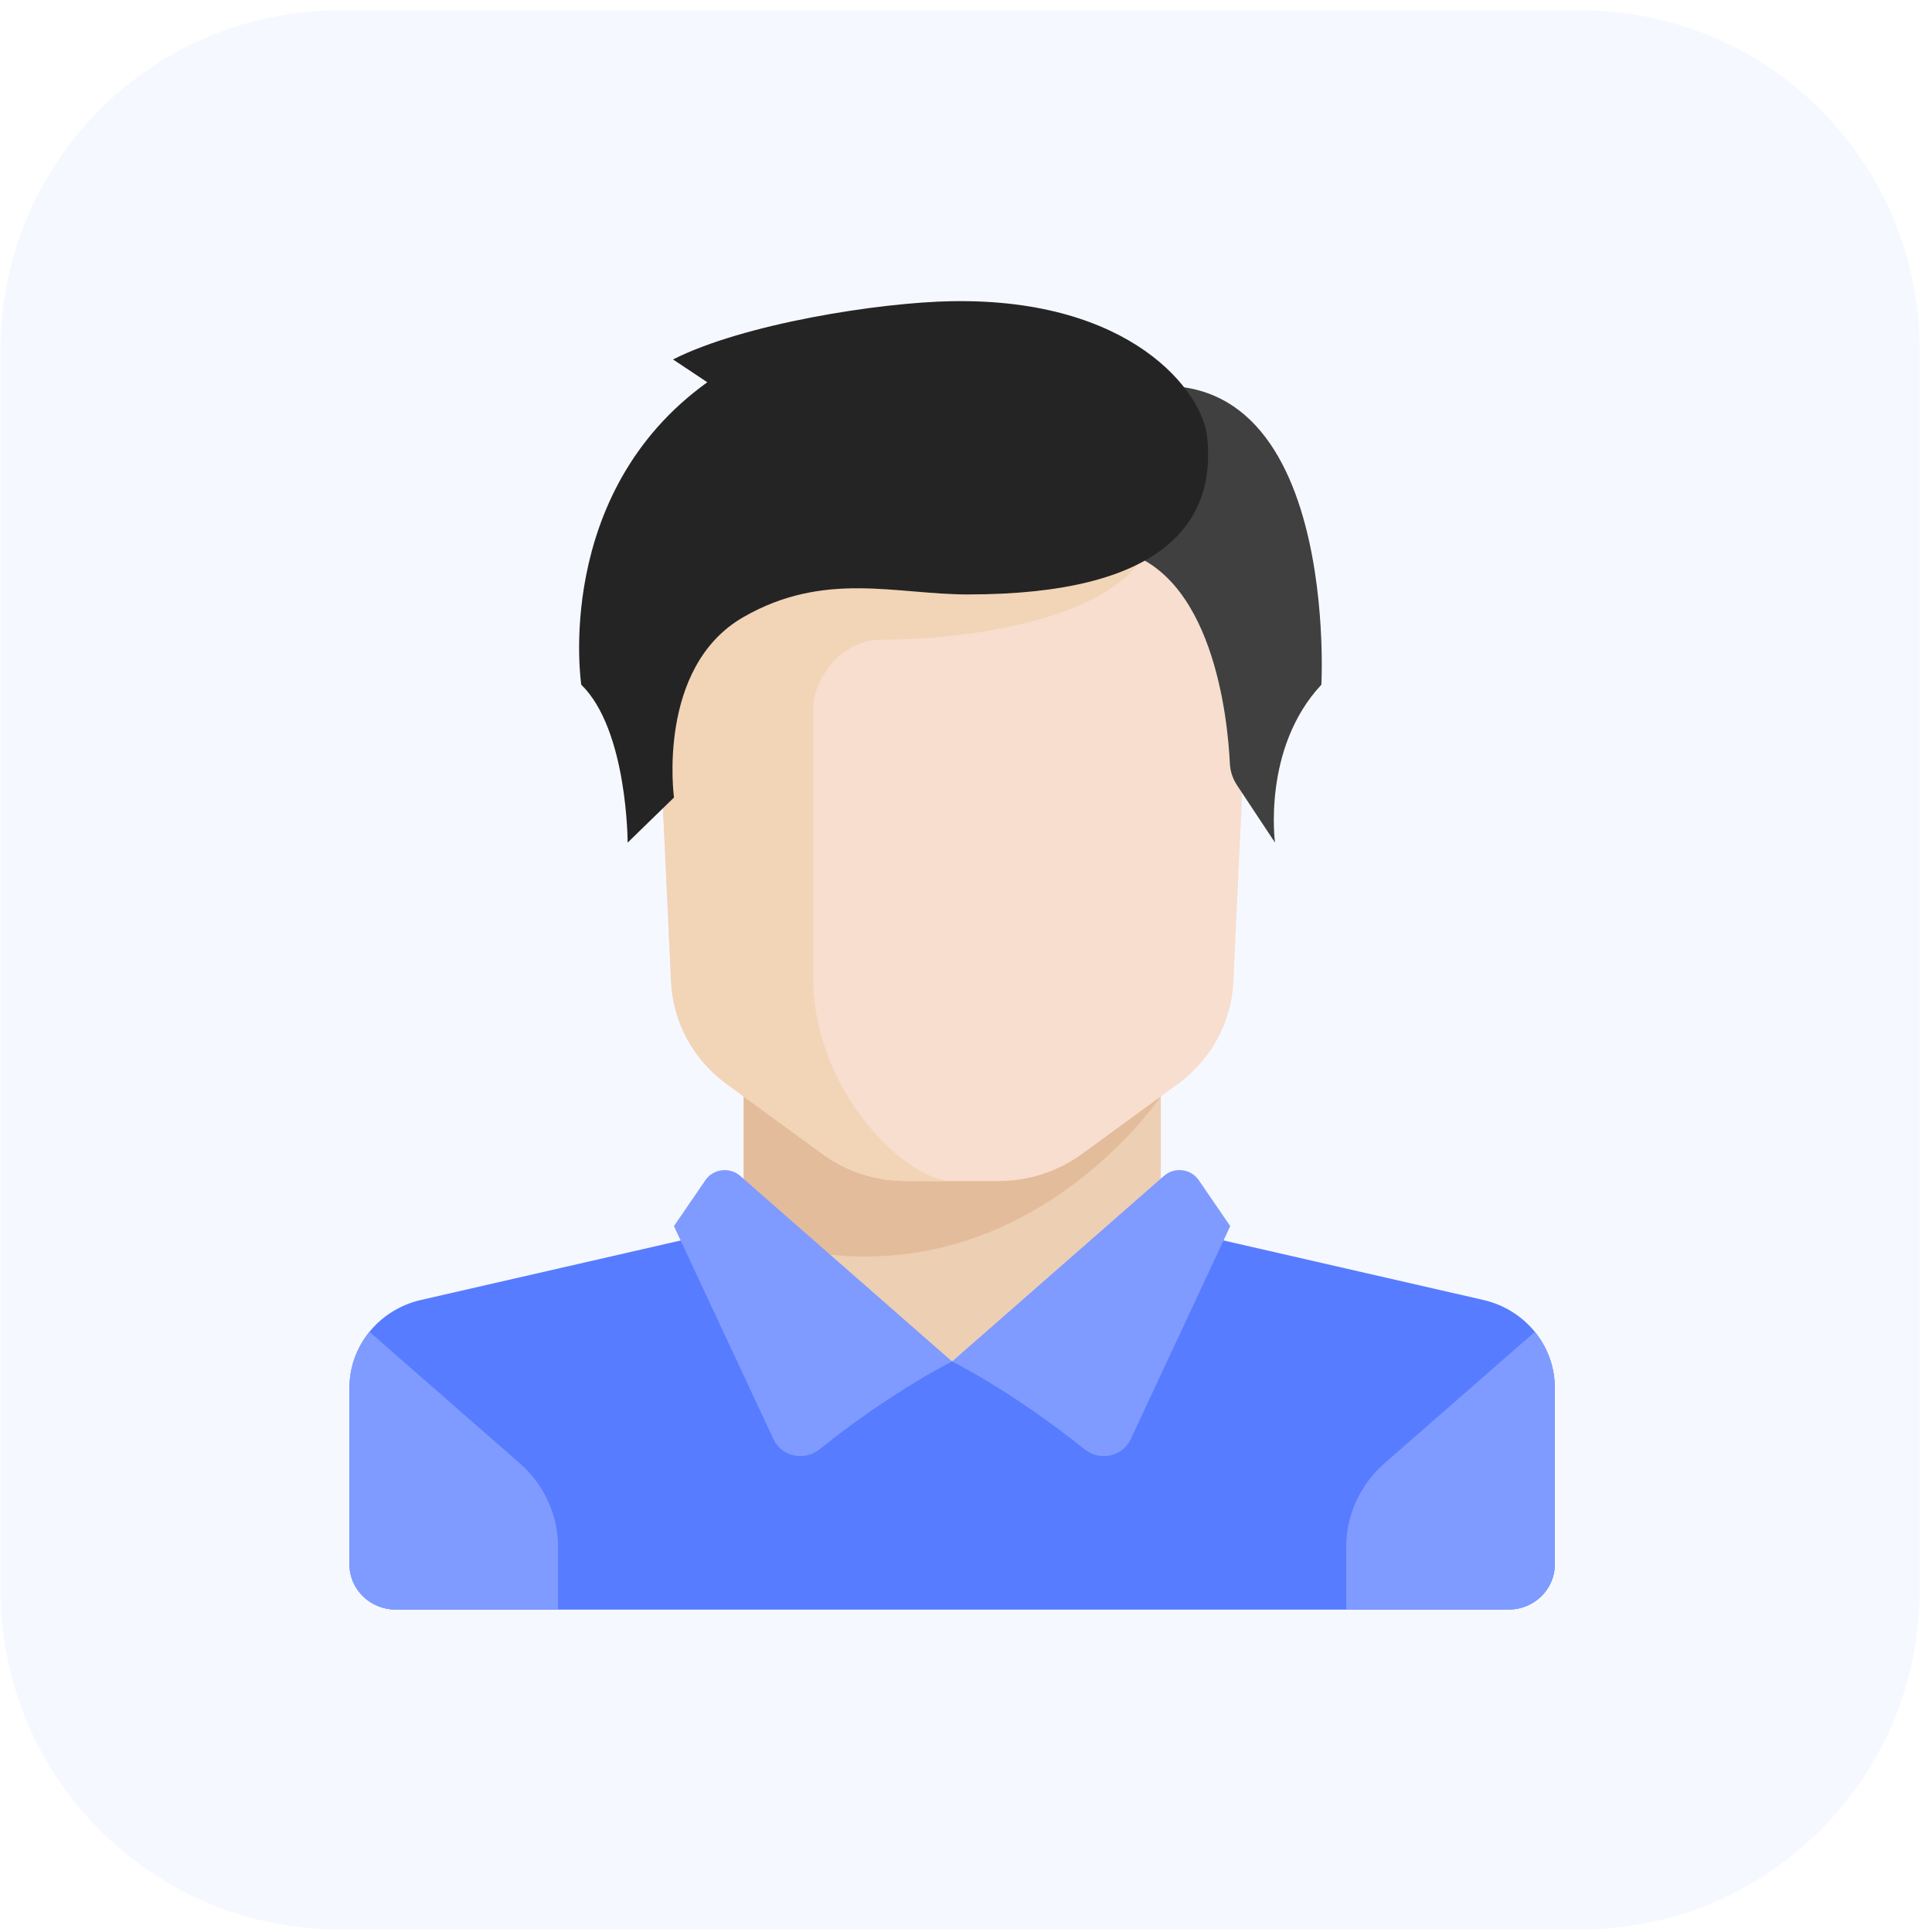
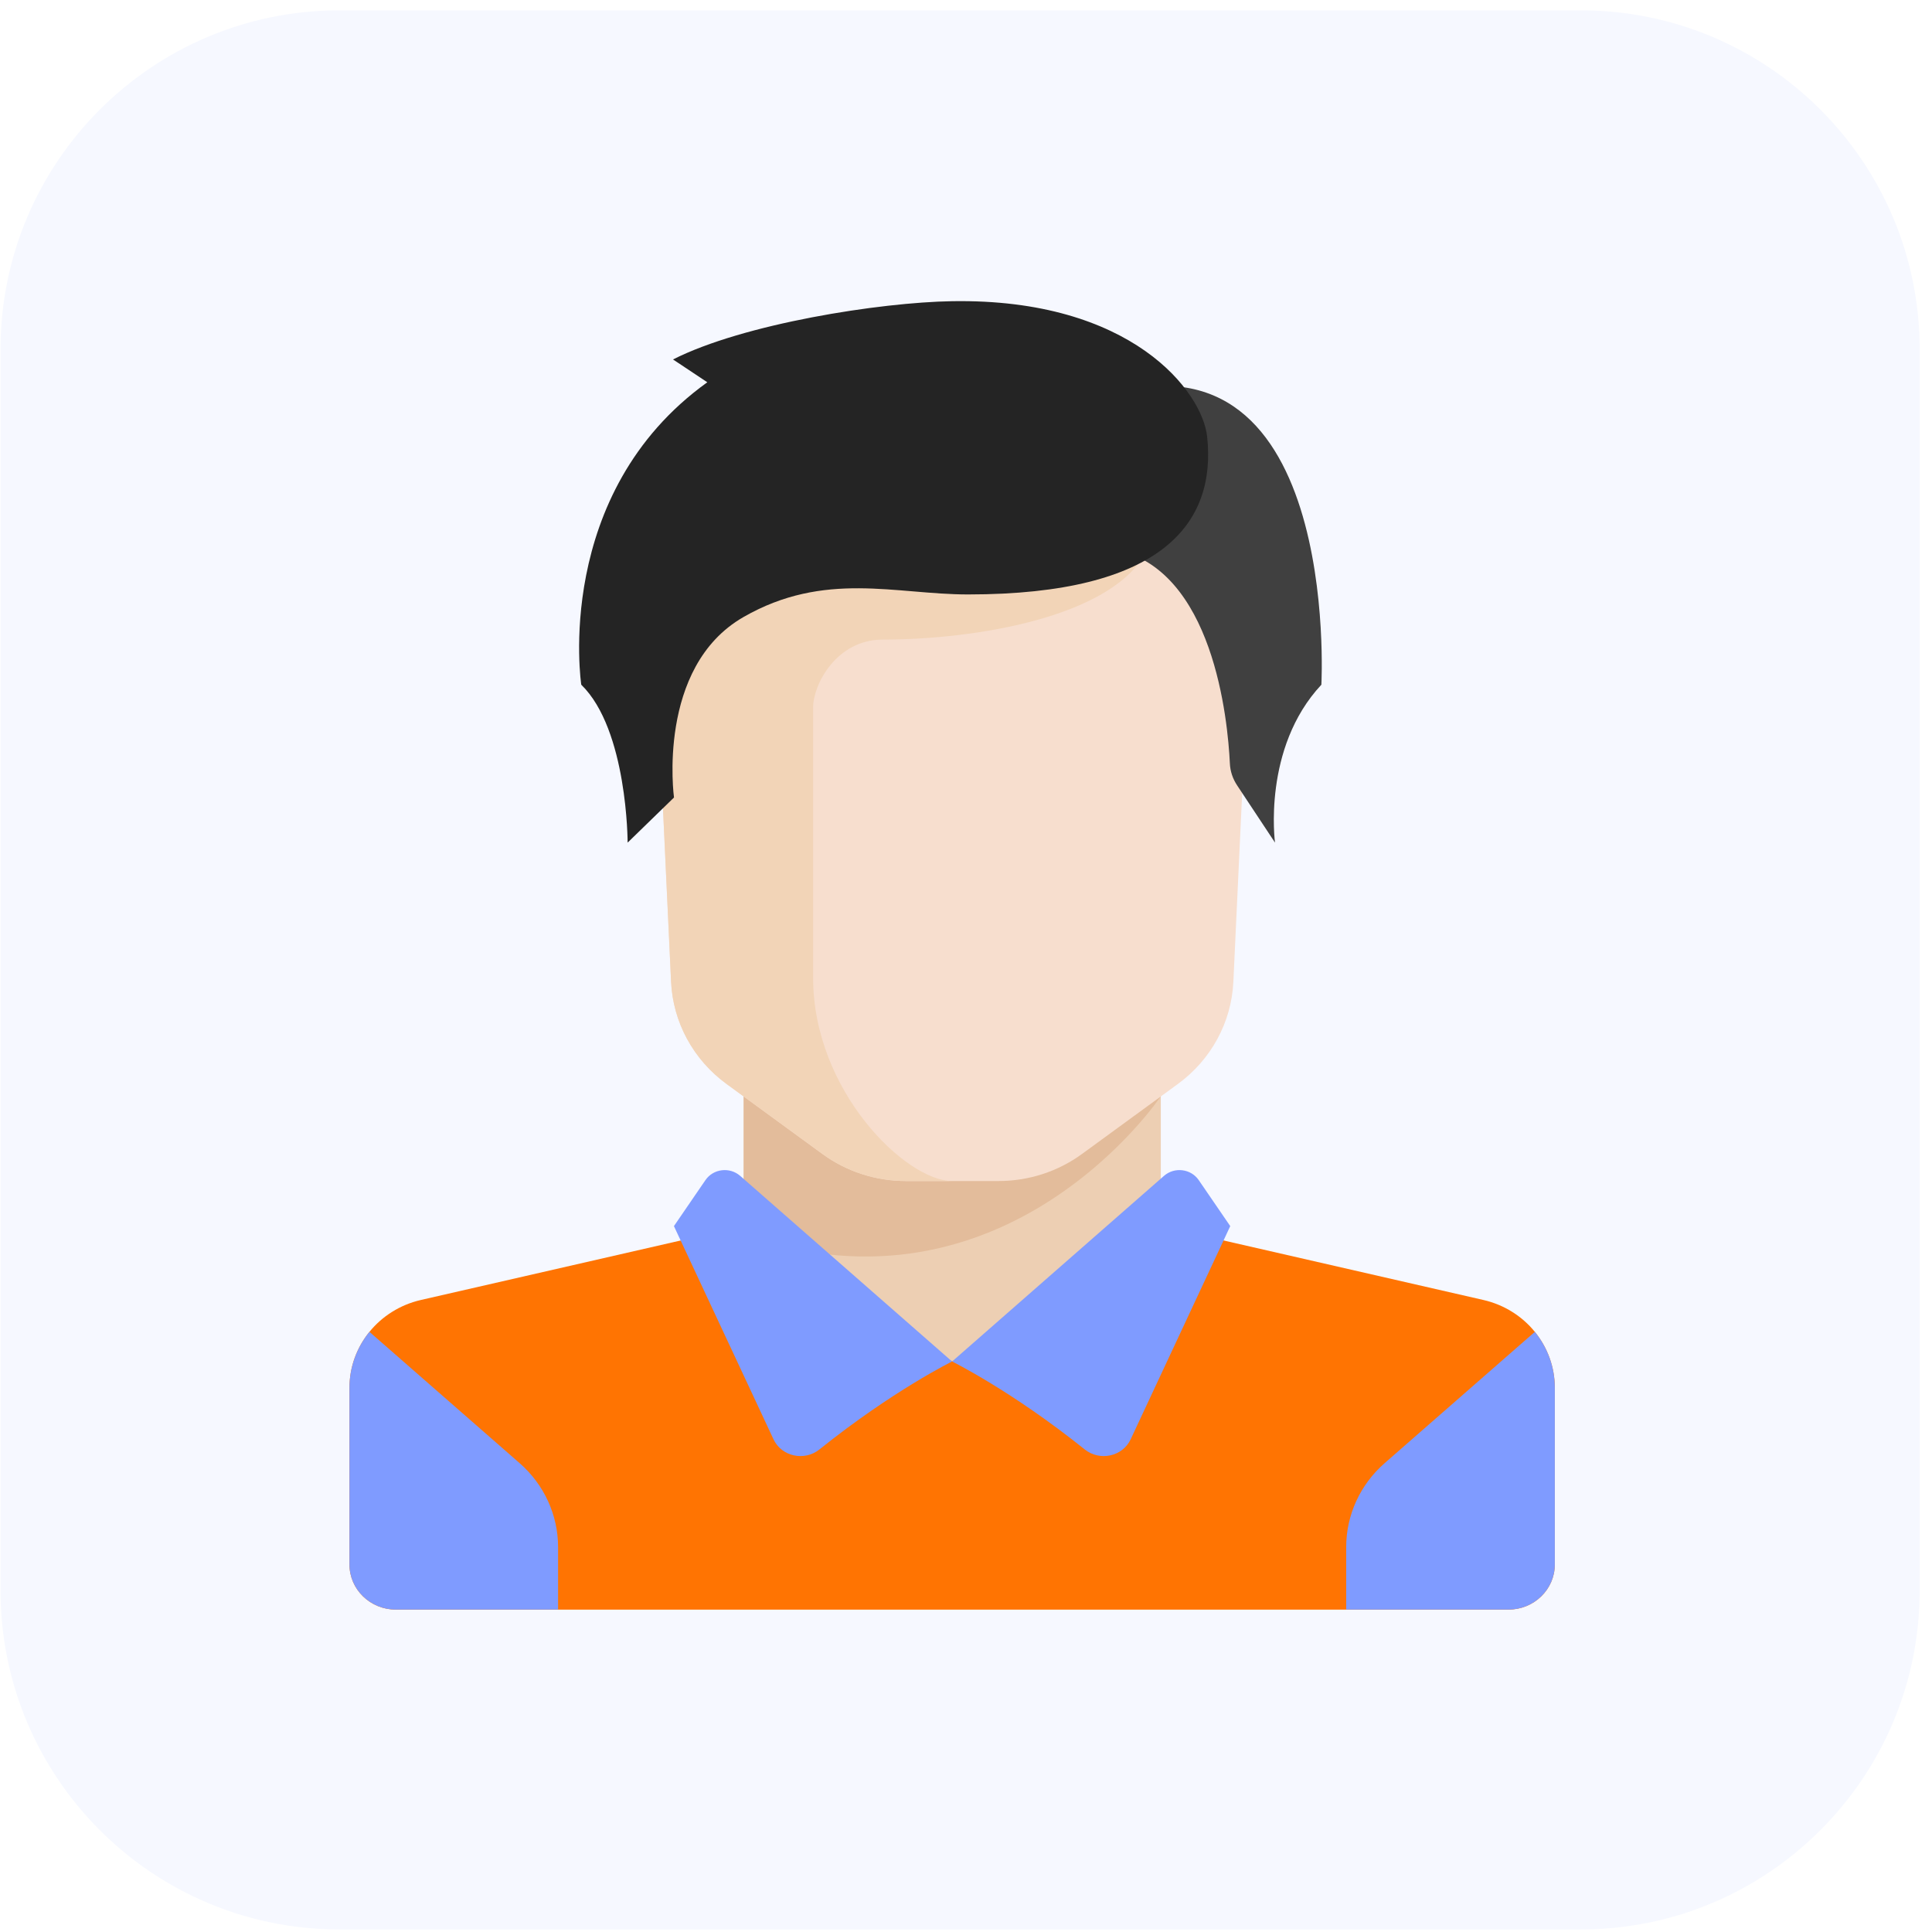
<svg xmlns="http://www.w3.org/2000/svg" width="57" height="57" viewBox="0 0 57 57" fill="none">
  <rect x="0.016" y="0.305" width="56.62" height="56.62" rx="10" fill="#F6F8FF" />
  <path d="M34.247 36.174V31.515H21.938V36.174L28.092 41.498L34.247 36.174Z" fill="#E6AF78" fill-opacity="0.56" />
-   <path d="M43.763 38.353L35.301 36.415C35.173 36.386 35.055 36.336 34.945 36.276L28.091 40.167L21.505 36.088C21.334 36.244 21.122 36.36 20.882 36.415L12.419 38.353C11.184 38.636 10.31 39.709 10.31 40.945V46.157C10.31 46.893 10.923 47.489 11.678 47.489H44.504C45.259 47.489 45.872 46.893 45.872 46.157V40.945C45.872 39.709 44.999 38.636 43.763 38.353Z" fill="#577CFF" />
+   <path d="M43.763 38.353L35.301 36.415C35.173 36.386 35.055 36.336 34.945 36.276L28.091 40.167L21.505 36.088C21.334 36.244 21.122 36.36 20.882 36.415L12.419 38.353C11.184 38.636 10.31 39.709 10.31 40.945V46.157C10.31 46.893 10.923 47.489 11.678 47.489H44.504C45.259 47.489 45.872 46.893 45.872 46.157V40.945C45.872 39.709 44.999 38.636 43.763 38.353Z" fill="#ff7402" />
  <path d="M21.938 31.515V36.43C29.691 39.149 34.247 32.345 34.247 32.345V31.515H21.938V31.515Z" fill="#D29B6E" fill-opacity="0.34" />
  <path d="M19.203 16.208L19.799 28.968C19.855 30.16 20.455 31.265 21.436 31.981L24.264 34.045C24.974 34.564 25.838 34.844 26.726 34.844H29.461C30.349 34.844 31.213 34.564 31.923 34.045L34.751 31.981C35.732 31.265 36.332 30.16 36.388 28.968L36.984 16.208H19.203Z" fill="#F7DECE" />
  <path d="M26.042 18.87C28.777 18.87 32.88 18.205 33.854 16.208H19.203L19.799 28.968C19.855 30.16 20.455 31.265 21.436 31.981L24.264 34.045C24.974 34.564 25.838 34.844 26.726 34.844H28.093C26.726 34.844 23.99 32.182 23.99 28.854C23.99 27.226 23.99 22.864 23.99 20.867C23.99 20.201 24.674 18.87 26.042 18.87Z" fill="#F2D4B7" />
  <path d="M15.331 43.168L10.9 39.294C10.528 39.752 10.31 40.327 10.31 40.944V46.157C10.31 46.892 10.923 47.488 11.678 47.488H16.465V45.644C16.465 44.699 16.053 43.799 15.331 43.168Z" fill="#7F9BFF" />
  <path d="M40.851 43.168L45.283 39.294C45.654 39.752 45.872 40.327 45.872 40.944V46.157C45.872 46.892 45.259 47.488 44.504 47.488H39.717V45.644C39.717 44.699 40.129 43.799 40.851 43.168Z" fill="#7F9BFF" />
  <path d="M21.838 34.692L28.089 40.168C28.089 40.168 26.339 41.028 24.178 42.761C23.733 43.119 23.059 42.974 22.82 42.462L19.883 36.174L20.812 34.818C21.043 34.48 21.528 34.421 21.838 34.692Z" fill="#7F9BFF" />
  <path d="M34.341 34.692L28.09 40.168C28.09 40.168 29.84 41.028 32.001 42.761C32.446 43.119 33.12 42.974 33.359 42.462L36.296 36.174L35.367 34.818C35.136 34.48 34.651 34.421 34.341 34.692Z" fill="#7F9BFF" />
  <path d="M32.234 11.798L32.876 16.208C35.802 16.777 36.224 21.247 36.285 22.524C36.295 22.756 36.371 22.979 36.501 23.174L37.617 24.86C37.617 24.86 37.235 22.073 38.985 20.201C38.985 20.201 39.586 9.136 32.234 11.798Z" fill="#404040" />
  <path d="M19.856 10.605L20.868 11.278C16.294 14.564 17.149 20.201 17.149 20.201C18.517 21.532 18.517 24.86 18.517 24.86L19.885 23.529C19.885 23.529 19.357 19.683 21.936 18.204C24.33 16.831 26.424 17.538 28.561 17.538C34.289 17.538 35.892 15.438 35.614 12.879C35.47 11.556 33.39 8.798 28.091 8.886C25.953 8.921 21.936 9.551 19.856 10.605Z" fill="#242424" />
</svg>
